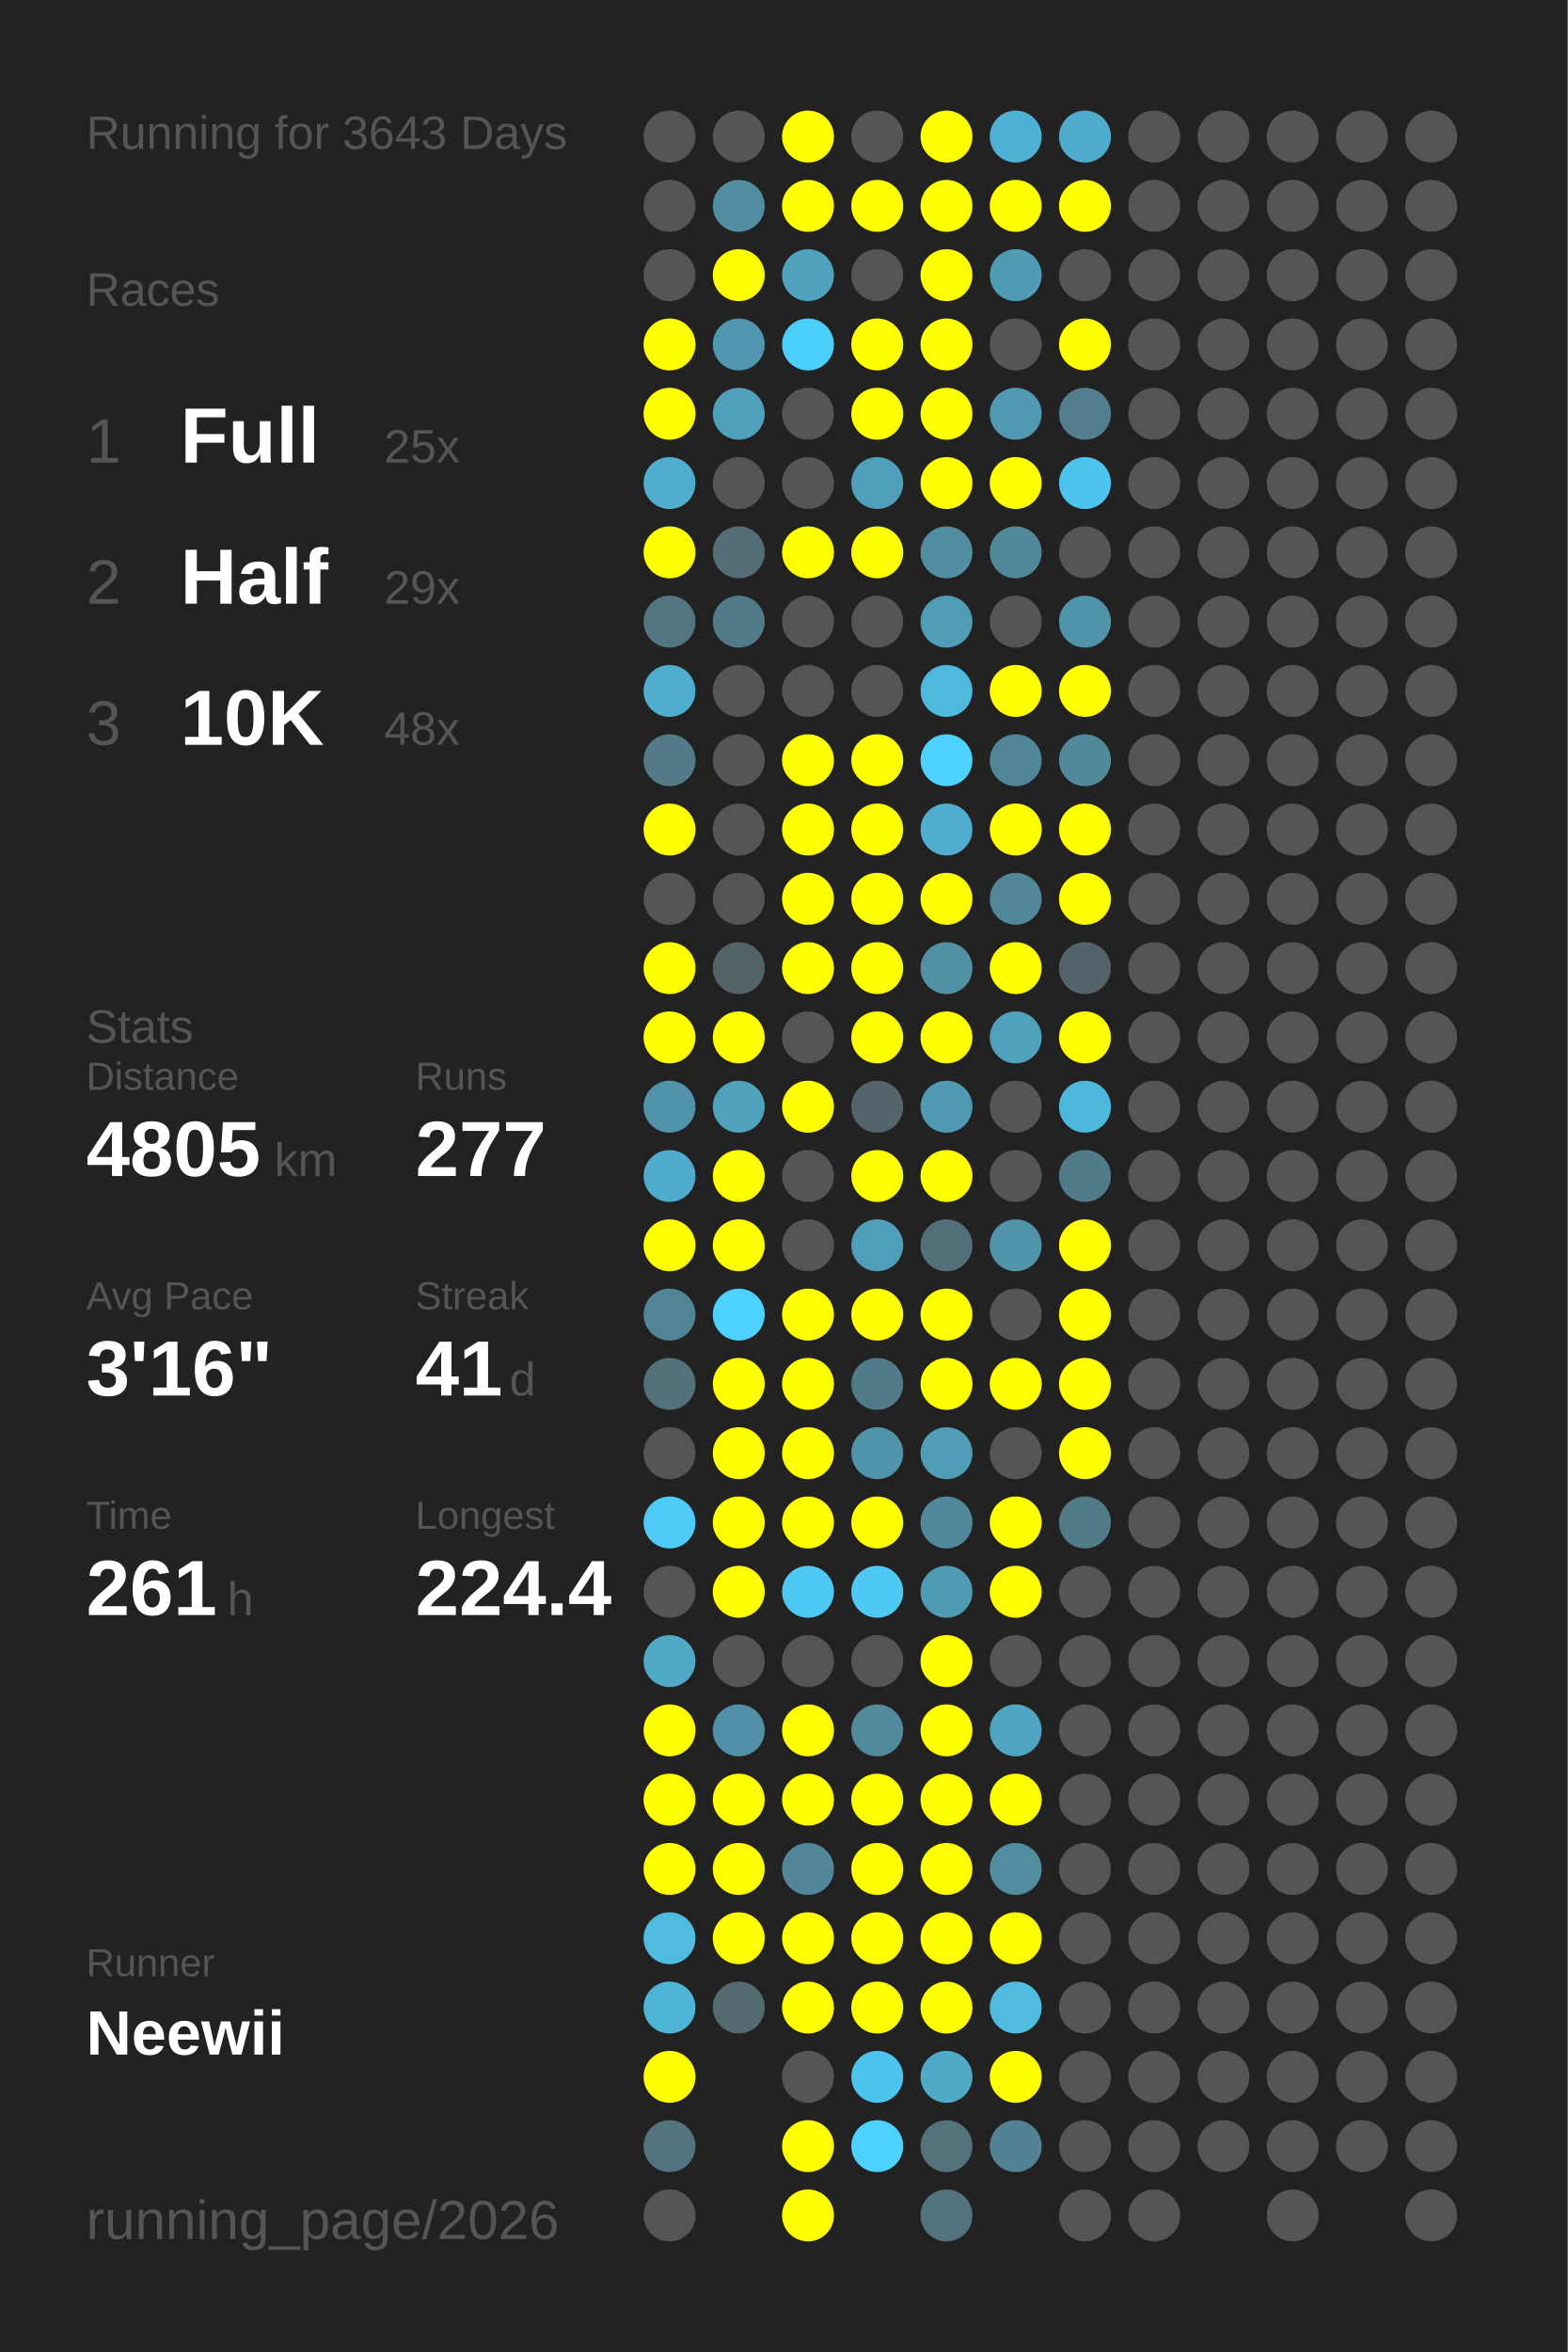
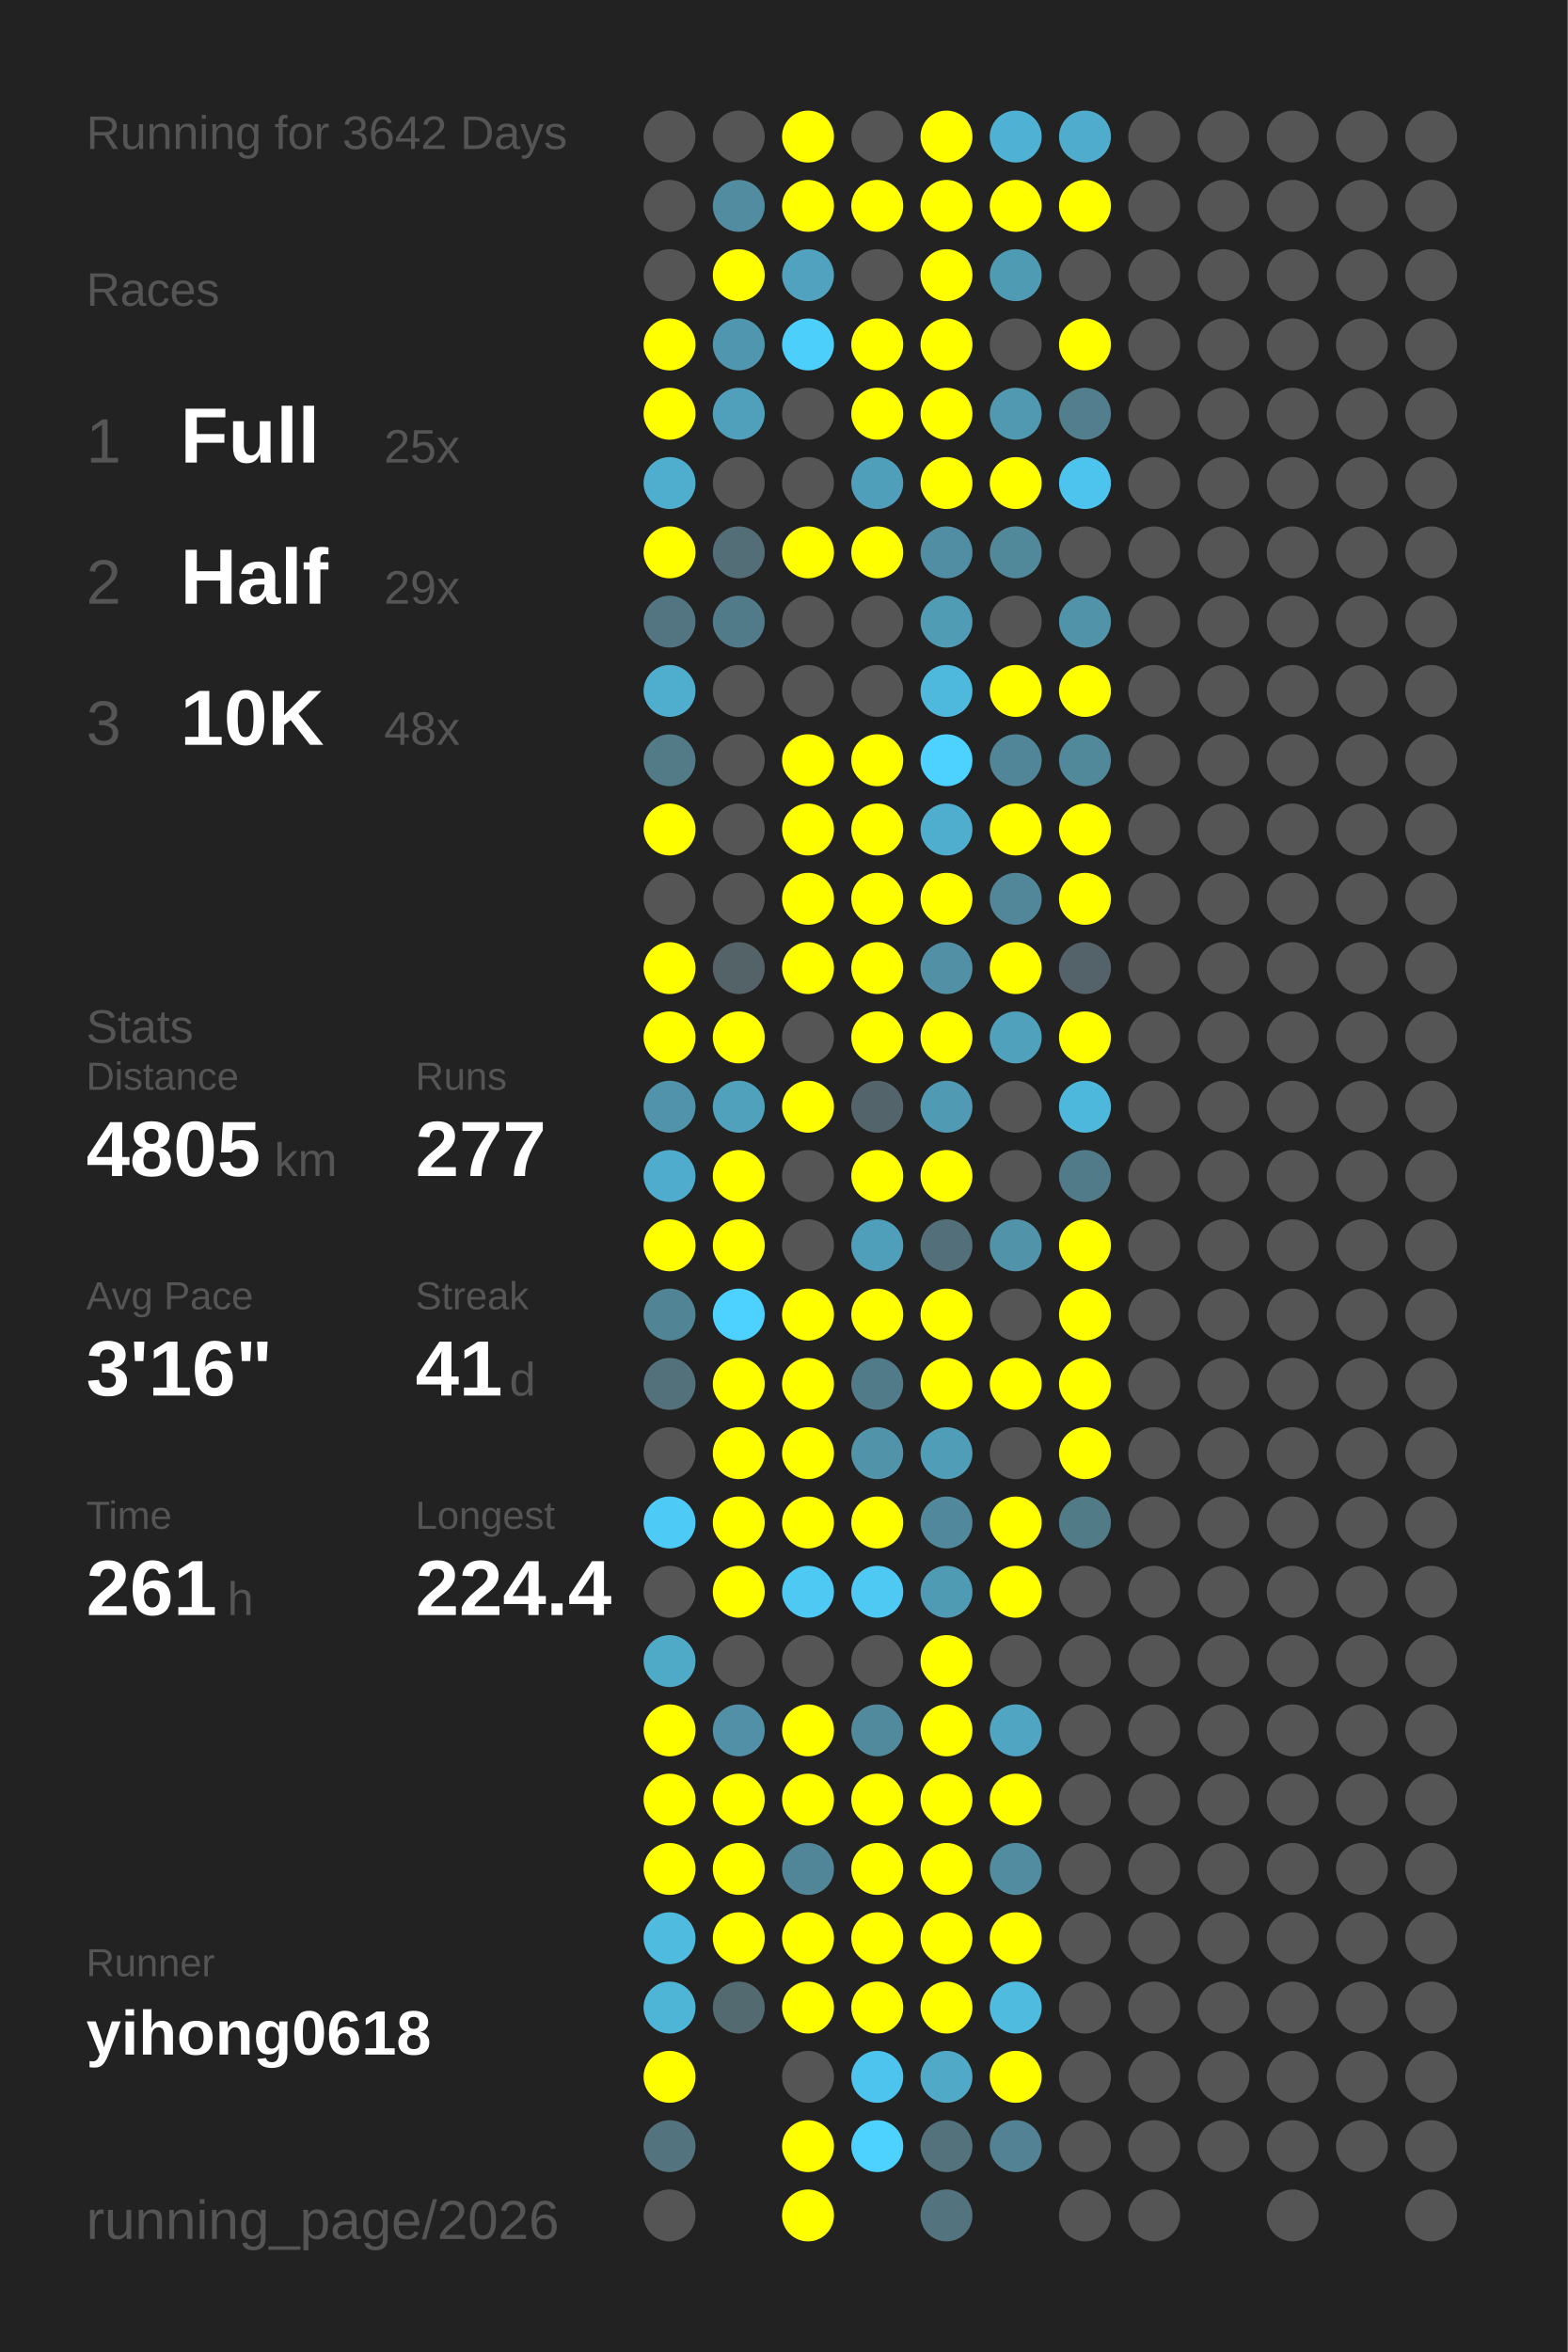
<svg xmlns="http://www.w3.org/2000/svg" baseProfile="full" height="300mm" version="1.1" viewBox="0,0,200,300" width="200mm">
  <defs />
  <rect fill="#222222" height="300" width="200" x="0" y="0" />
-   <text fill="#555555" style="font-size:6px; font-family:Arial;" x="11" y="19">Running for 3643 Days</text>
+   <text fill="#555555" style="font-size:6px; font-family:Arial;" x="11" y="19">Running for 3642 Days</text>
  <text fill="#555555" style="font-size:6px; font-family:Arial;" x="11" y="39">Races</text>
  <text fill="#555555" style="font-size:8px; font-family:Arial;" x="11" y="59">1</text>
  <text fill="#FFFFFF" style="font-size:10px; font-family:Arial; font-weight:bold;" x="23" y="59">Full</text>
  <text fill="#555555" style="font-size:6px; font-family:Arial;" x="49" y="59">25x</text>
  <text fill="#555555" style="font-size:8px; font-family:Arial;" x="11" y="77">2</text>
  <text fill="#FFFFFF" style="font-size:10px; font-family:Arial; font-weight:bold;" x="23" y="77">Half</text>
  <text fill="#555555" style="font-size:6px; font-family:Arial;" x="49" y="77">29x</text>
  <text fill="#555555" style="font-size:8px; font-family:Arial;" x="11" y="95">3</text>
  <text fill="#FFFFFF" style="font-size:10px; font-family:Arial; font-weight:bold;" x="23" y="95">10K</text>
  <text fill="#555555" style="font-size:6px; font-family:Arial;" x="49" y="95">48x</text>
  <text fill="#555555" style="font-size:6px; font-family:Arial;" x="11" y="133">Stats</text>
  <text fill="#555555" style="font-size:5px; font-family:Arial;" x="11" y="139">Distance</text>
  <text fill="#FFFFFF" style="font-size:10px; font-family:Arial; font-weight:bold;" x="11" y="150">4805</text>
  <text fill="#555555" style="font-size:6px; font-family:Arial;" x="35" y="150">km</text>
  <text fill="#555555" style="font-size:5px; font-family:Arial;" x="53" y="139">Runs</text>
  <text fill="#FFFFFF" style="font-size:10px; font-family:Arial; font-weight:bold;" x="53" y="150">277</text>
  <text fill="#555555" style="font-size:5px; font-family:Arial;" x="11" y="167">Avg Pace</text>
  <text fill="#FFFFFF" style="font-size:10px; font-family:Arial; font-weight:bold;" x="11" y="178">3'16"</text>
  <text fill="#555555" style="font-size:5px; font-family:Arial;" x="53" y="167">Streak</text>
  <text fill="#FFFFFF" style="font-size:10px; font-family:Arial; font-weight:bold;" x="53" y="178">41</text>
  <text fill="#555555" style="font-size:6px; font-family:Arial;" x="65" y="178">d</text>
  <text fill="#555555" style="font-size:5px; font-family:Arial;" x="11" y="195">Time</text>
  <text fill="#FFFFFF" style="font-size:10px; font-family:Arial; font-weight:bold;" x="11" y="206">261</text>
  <text fill="#555555" style="font-size:6px; font-family:Arial;" x="29" y="206">h</text>
  <text fill="#555555" style="font-size:5px; font-family:Arial;" x="53" y="195">Longest</text>
  <text fill="#FFFFFF" style="font-size:10px; font-family:Arial; font-weight:bold;" x="53" y="206">224.4</text>
  <text fill="#555555" style="font-size:5px; font-family:Arial;" x="11" y="252.065">Runner</text>
-   <text fill="#FFFFFF" style="font-size:8px; font-family:Arial; font-weight:bold;" x="11" y="262.065">Neewii</text>
+   <text fill="#FFFFFF" style="font-size:8px; font-family:Arial; font-weight:bold;" x="11" y="262.065">yihong0618</text>
  <text fill="#555555" style="font-size:7px; font-family:Arial;" x="11" y="285.581">running_page/2026</text>
  <circle cx="85.417" cy="17.419" fill="#555555" r="3.312" />
  <circle cx="85.417" cy="26.258" fill="#555555" r="3.312" />
  <circle cx="85.417" cy="35.097" fill="#555555" r="3.312" />
  <circle cx="85.417" cy="43.935" fill="#FFFF00" r="3.312" />
  <circle cx="85.417" cy="52.774" fill="#FFFF00" r="3.312" />
  <circle cx="85.417" cy="61.613" fill="#4fadcd" r="3.312" />
  <circle cx="85.417" cy="70.452" fill="#FFFF00" r="3.312" />
  <circle cx="85.417" cy="79.29" fill="#527581" r="3.312" />
  <circle cx="85.417" cy="88.129" fill="#4fadcd" r="3.312" />
  <circle cx="85.417" cy="96.968" fill="#527a87" r="3.312" />
  <circle cx="85.417" cy="105.806" fill="#FFFF00" r="3.312" />
  <circle cx="85.417" cy="114.645" fill="#555555" r="3.312" />
  <circle cx="85.417" cy="123.484" fill="#FFFF00" r="3.312" />
  <circle cx="85.417" cy="132.323" fill="#FFFF00" r="3.312" />
  <circle cx="85.417" cy="141.161" fill="#5093aa" r="3.312" />
  <circle cx="85.417" cy="150" fill="#4faccc" r="3.312" />
  <circle cx="85.417" cy="158.839" fill="#FFFF00" r="3.312" />
  <circle cx="85.417" cy="167.677" fill="#518596" r="3.312" />
  <circle cx="85.417" cy="176.516" fill="#53717b" r="3.312" />
  <circle cx="85.417" cy="185.355" fill="#555555" r="3.312" />
  <circle cx="85.417" cy="194.194" fill="#4dcbf6" r="3.312" />
  <circle cx="85.417" cy="203.032" fill="#555555" r="3.312" />
  <circle cx="85.417" cy="211.871" fill="#4faac8" r="3.312" />
  <circle cx="85.417" cy="220.71" fill="#FFFF00" r="3.312" />
  <circle cx="85.417" cy="229.548" fill="#FFFF00" r="3.312" />
  <circle cx="85.417" cy="238.387" fill="#FFFF00" r="3.312" />
  <circle cx="85.417" cy="247.226" fill="#4ebbdf" r="3.312" />
  <circle cx="85.417" cy="256.065" fill="#4eb5d7" r="3.312" />
  <circle cx="85.417" cy="264.903" fill="#FFFF00" r="3.312" />
  <circle cx="85.417" cy="273.742" fill="#53737e" r="3.312" />
  <circle cx="85.417" cy="282.581" fill="#555555" r="3.312" />
  <circle cx="94.25" cy="17.419" fill="#555555" r="3.312" />
  <circle cx="94.25" cy="26.258" fill="#518ca0" r="3.312" />
  <circle cx="94.25" cy="35.097" fill="#FFFF00" r="3.312" />
  <circle cx="94.25" cy="43.935" fill="#5096ae" r="3.312" />
  <circle cx="94.25" cy="52.774" fill="#50a0bb" r="3.312" />
  <circle cx="94.25" cy="61.613" fill="#555555" r="3.312" />
  <circle cx="94.25" cy="70.452" fill="#536e77" r="3.312" />
  <circle cx="94.25" cy="79.29" fill="#527b89" r="3.312" />
  <circle cx="94.25" cy="88.129" fill="#555555" r="3.312" />
  <circle cx="94.25" cy="96.968" fill="#555555" r="3.312" />
  <circle cx="94.25" cy="105.806" fill="#555555" r="3.312" />
  <circle cx="94.25" cy="114.645" fill="#555555" r="3.312" />
  <circle cx="94.25" cy="123.484" fill="#546368" r="3.312" />
  <circle cx="94.25" cy="132.323" fill="#FFFF00" r="3.312" />
  <circle cx="94.25" cy="141.161" fill="#50a1bc" r="3.312" />
  <circle cx="94.25" cy="150" fill="#FFFF00" r="3.312" />
  <circle cx="94.25" cy="158.839" fill="#FFFF00" r="3.312" />
  <circle cx="94.25" cy="167.677" fill="#4dd1fe" r="3.312" />
  <circle cx="94.25" cy="176.516" fill="#FFFF00" r="3.312" />
  <circle cx="94.25" cy="185.355" fill="#FFFF00" r="3.312" />
  <circle cx="94.25" cy="194.194" fill="#FFFF00" r="3.312" />
  <circle cx="94.25" cy="203.032" fill="#FFFF00" r="3.312" />
  <circle cx="94.25" cy="211.871" fill="#555555" r="3.312" />
  <circle cx="94.25" cy="220.71" fill="#5190a6" r="3.312" />
  <circle cx="94.25" cy="229.548" fill="#FFFF00" r="3.312" />
  <circle cx="94.25" cy="238.387" fill="#FFFF00" r="3.312" />
  <circle cx="94.25" cy="247.226" fill="#FFFF00" r="3.312" />
  <circle cx="94.25" cy="256.065" fill="#536a71" r="3.312" />
  <circle cx="103.083" cy="17.419" fill="#FFFF00" r="3.312" />
  <circle cx="103.083" cy="26.258" fill="#FFFF00" r="3.312" />
  <circle cx="103.083" cy="35.097" fill="#50a2be" r="3.312" />
  <circle cx="103.083" cy="43.935" fill="#4dcffb" r="3.312" />
  <circle cx="103.083" cy="52.774" fill="#555555" r="3.312" />
  <circle cx="103.083" cy="61.613" fill="#555555" r="3.312" />
  <circle cx="103.083" cy="70.452" fill="#FFFF00" r="3.312" />
  <circle cx="103.083" cy="79.29" fill="#555555" r="3.312" />
  <circle cx="103.083" cy="88.129" fill="#555555" r="3.312" />
  <circle cx="103.083" cy="96.968" fill="#FFFF00" r="3.312" />
  <circle cx="103.083" cy="105.806" fill="#FFFF00" r="3.312" />
  <circle cx="103.083" cy="114.645" fill="#FFFF00" r="3.312" />
  <circle cx="103.083" cy="123.484" fill="#FFFF00" r="3.312" />
  <circle cx="103.083" cy="132.323" fill="#555555" r="3.312" />
  <circle cx="103.083" cy="141.161" fill="#FFFF00" r="3.312" />
  <circle cx="103.083" cy="150" fill="#555555" r="3.312" />
  <circle cx="103.083" cy="158.839" fill="#555555" r="3.312" />
  <circle cx="103.083" cy="167.677" fill="#FFFF00" r="3.312" />
  <circle cx="103.083" cy="176.516" fill="#FFFF00" r="3.312" />
  <circle cx="103.083" cy="185.355" fill="#FFFF00" r="3.312" />
  <circle cx="103.083" cy="194.194" fill="#FFFF00" r="3.312" />
  <circle cx="103.083" cy="203.032" fill="#4dc9f3" r="3.312" />
  <circle cx="103.083" cy="211.871" fill="#555555" r="3.312" />
  <circle cx="103.083" cy="220.71" fill="#FFFF00" r="3.312" />
  <circle cx="103.083" cy="229.548" fill="#FFFF00" r="3.312" />
  <circle cx="103.083" cy="238.387" fill="#518698" r="3.312" />
  <circle cx="103.083" cy="247.226" fill="#FFFF00" r="3.312" />
  <circle cx="103.083" cy="256.065" fill="#FFFF00" r="3.312" />
  <circle cx="103.083" cy="264.903" fill="#555555" r="3.312" />
  <circle cx="103.083" cy="273.742" fill="#FFFF00" r="3.312" />
  <circle cx="103.083" cy="282.581" fill="#FFFF00" r="3.312" />
  <circle cx="111.917" cy="17.419" fill="#555555" r="3.312" />
  <circle cx="111.917" cy="26.258" fill="#FFFF00" r="3.312" />
  <circle cx="111.917" cy="35.097" fill="#555555" r="3.312" />
  <circle cx="111.917" cy="43.935" fill="#FFFF00" r="3.312" />
  <circle cx="111.917" cy="52.774" fill="#FFFF00" r="3.312" />
  <circle cx="111.917" cy="61.613" fill="#509fba" r="3.312" />
  <circle cx="111.917" cy="70.452" fill="#FFFF00" r="3.312" />
  <circle cx="111.917" cy="79.29" fill="#555555" r="3.312" />
  <circle cx="111.917" cy="88.129" fill="#555555" r="3.312" />
  <circle cx="111.917" cy="96.968" fill="#FFFF00" r="3.312" />
  <circle cx="111.917" cy="105.806" fill="#FFFF00" r="3.312" />
  <circle cx="111.917" cy="114.645" fill="#FFFF00" r="3.312" />
  <circle cx="111.917" cy="123.484" fill="#FFFF00" r="3.312" />
  <circle cx="111.917" cy="132.323" fill="#FFFF00" r="3.312" />
  <circle cx="111.917" cy="141.161" fill="#53656b" r="3.312" />
  <circle cx="111.917" cy="150" fill="#FFFF00" r="3.312" />
  <circle cx="111.917" cy="158.839" fill="#509fba" r="3.312" />
  <circle cx="111.917" cy="167.677" fill="#FFFF00" r="3.312" />
  <circle cx="111.917" cy="176.516" fill="#527b89" r="3.312" />
  <circle cx="111.917" cy="185.355" fill="#5193a9" r="3.312" />
  <circle cx="111.917" cy="194.194" fill="#FFFF00" r="3.312" />
  <circle cx="111.917" cy="203.032" fill="#4dc9f3" r="3.312" />
  <circle cx="111.917" cy="211.871" fill="#555555" r="3.312" />
  <circle cx="111.917" cy="220.71" fill="#518a9d" r="3.312" />
  <circle cx="111.917" cy="229.548" fill="#FFFF00" r="3.312" />
  <circle cx="111.917" cy="238.387" fill="#FFFF00" r="3.312" />
  <circle cx="111.917" cy="247.226" fill="#FFFF00" r="3.312" />
  <circle cx="111.917" cy="256.065" fill="#FFFF00" r="3.312" />
  <circle cx="111.917" cy="264.903" fill="#4dc4ed" r="3.312" />
  <circle cx="111.917" cy="273.742" fill="#4dd1fe" r="3.312" />
  <circle cx="120.75" cy="17.419" fill="#FFFF00" r="3.312" />
  <circle cx="120.75" cy="26.258" fill="#FFFF00" r="3.312" />
  <circle cx="120.75" cy="35.097" fill="#FFFF00" r="3.312" />
  <circle cx="120.75" cy="43.935" fill="#FFFF00" r="3.312" />
  <circle cx="120.75" cy="52.774" fill="#FFFF00" r="3.312" />
  <circle cx="120.75" cy="61.613" fill="#FFFF00" r="3.312" />
  <circle cx="120.75" cy="70.452" fill="#518ea3" r="3.312" />
  <circle cx="120.75" cy="79.29" fill="#509cb5" r="3.312" />
  <circle cx="120.75" cy="88.129" fill="#4eb9dd" r="3.312" />
  <circle cx="120.75" cy="96.968" fill="#4dd1fe" r="3.312" />
  <circle cx="120.75" cy="105.806" fill="#4fadcd" r="3.312" />
  <circle cx="120.75" cy="114.645" fill="#FFFF00" r="3.312" />
  <circle cx="120.75" cy="123.484" fill="#5190a5" r="3.312" />
  <circle cx="120.75" cy="132.323" fill="#FFFF00" r="3.312" />
  <circle cx="120.75" cy="141.161" fill="#509ab4" r="3.312" />
  <circle cx="120.75" cy="150" fill="#FFFF00" r="3.312" />
  <circle cx="120.75" cy="158.839" fill="#536f79" r="3.312" />
  <circle cx="120.75" cy="167.677" fill="#FFFF00" r="3.312" />
  <circle cx="120.75" cy="176.516" fill="#FFFF00" r="3.312" />
  <circle cx="120.75" cy="185.355" fill="#509db8" r="3.312" />
  <circle cx="120.75" cy="194.194" fill="#51889b" r="3.312" />
  <circle cx="120.75" cy="203.032" fill="#509bb4" r="3.312" />
  <circle cx="120.75" cy="211.871" fill="#FFFF00" r="3.312" />
  <circle cx="120.75" cy="220.71" fill="#FFFF00" r="3.312" />
  <circle cx="120.75" cy="229.548" fill="#FFFF00" r="3.312" />
  <circle cx="120.75" cy="238.387" fill="#FFFF00" r="3.312" />
  <circle cx="120.75" cy="247.226" fill="#FFFF00" r="3.312" />
  <circle cx="120.75" cy="256.065" fill="#FFFF00" r="3.312" />
  <circle cx="120.75" cy="264.903" fill="#4fa9c7" r="3.312" />
  <circle cx="120.75" cy="273.742" fill="#53727c" r="3.312" />
  <circle cx="120.75" cy="282.581" fill="#53737f" r="3.312" />
  <circle cx="129.583" cy="17.419" fill="#4fb2d4" r="3.312" />
  <circle cx="129.583" cy="26.258" fill="#FFFF00" r="3.312" />
  <circle cx="129.583" cy="35.097" fill="#509bb4" r="3.312" />
  <circle cx="129.583" cy="43.935" fill="#555555" r="3.312" />
  <circle cx="129.583" cy="52.774" fill="#5099b1" r="3.312" />
  <circle cx="129.583" cy="61.613" fill="#FFFF00" r="3.312" />
  <circle cx="129.583" cy="70.452" fill="#51899b" r="3.312" />
  <circle cx="129.583" cy="79.29" fill="#555555" r="3.312" />
  <circle cx="129.583" cy="88.129" fill="#FFFF00" r="3.312" />
  <circle cx="129.583" cy="96.968" fill="#518698" r="3.312" />
  <circle cx="129.583" cy="105.806" fill="#FFFF00" r="3.312" />
  <circle cx="129.583" cy="114.645" fill="#518799" r="3.312" />
  <circle cx="129.583" cy="123.484" fill="#FFFF00" r="3.312" />
  <circle cx="129.583" cy="132.323" fill="#50a1bc" r="3.312" />
  <circle cx="129.583" cy="141.161" fill="#555555" r="3.312" />
  <circle cx="129.583" cy="150" fill="#555555" r="3.312" />
  <circle cx="129.583" cy="158.839" fill="#5193a9" r="3.312" />
  <circle cx="129.583" cy="167.677" fill="#555555" r="3.312" />
  <circle cx="129.583" cy="176.516" fill="#FFFF00" r="3.312" />
  <circle cx="129.583" cy="185.355" fill="#555555" r="3.312" />
  <circle cx="129.583" cy="194.194" fill="#FFFF00" r="3.312" />
  <circle cx="129.583" cy="203.032" fill="#FFFF00" r="3.312" />
  <circle cx="129.583" cy="211.871" fill="#555555" r="3.312" />
  <circle cx="129.583" cy="220.71" fill="#4fa5c2" r="3.312" />
  <circle cx="129.583" cy="229.548" fill="#FFFF00" r="3.312" />
  <circle cx="129.583" cy="238.387" fill="#518ca0" r="3.312" />
  <circle cx="129.583" cy="247.226" fill="#FFFF00" r="3.312" />
  <circle cx="129.583" cy="256.065" fill="#4ebbdf" r="3.312" />
  <circle cx="129.583" cy="264.903" fill="#FFFF00" r="3.312" />
  <circle cx="129.583" cy="273.742" fill="#528293" r="3.312" />
  <circle cx="138.417" cy="17.419" fill="#4faccc" r="3.312" />
  <circle cx="138.417" cy="26.258" fill="#FFFF00" r="3.312" />
  <circle cx="138.417" cy="35.097" fill="#555555" r="3.312" />
  <circle cx="138.417" cy="43.935" fill="#FFFF00" r="3.312" />
  <circle cx="138.417" cy="52.774" fill="#527e8d" r="3.312" />
  <circle cx="138.417" cy="61.613" fill="#4dc4ed" r="3.312" />
  <circle cx="138.417" cy="70.452" fill="#555555" r="3.312" />
  <circle cx="138.417" cy="79.29" fill="#5193a9" r="3.312" />
  <circle cx="138.417" cy="88.129" fill="#FFFF00" r="3.312" />
  <circle cx="138.417" cy="96.968" fill="#51889a" r="3.312" />
  <circle cx="138.417" cy="105.806" fill="#FFFF00" r="3.312" />
  <circle cx="138.417" cy="114.645" fill="#FFFF00" r="3.312" />
  <circle cx="138.417" cy="123.484" fill="#546369" r="3.312" />
  <circle cx="138.417" cy="132.323" fill="#FFFF00" r="3.312" />
  <circle cx="138.417" cy="141.161" fill="#4eb8dc" r="3.312" />
  <circle cx="138.417" cy="150" fill="#527b89" r="3.312" />
  <circle cx="138.417" cy="158.839" fill="#FFFF00" r="3.312" />
  <circle cx="138.417" cy="167.677" fill="#FFFF00" r="3.312" />
  <circle cx="138.417" cy="176.516" fill="#FFFF00" r="3.312" />
  <circle cx="138.417" cy="185.355" fill="#FFFF00" r="3.312" />
  <circle cx="138.417" cy="194.194" fill="#527b88" r="3.312" />
  <circle cx="138.417" cy="203.032" fill="#555555" r="3.312" />
  <circle cx="138.417" cy="211.871" fill="#555555" r="3.312" />
  <circle cx="138.417" cy="220.71" fill="#555555" r="3.312" />
  <circle cx="138.417" cy="229.548" fill="#555555" r="3.312" />
  <circle cx="138.417" cy="238.387" fill="#555555" r="3.312" />
  <circle cx="138.417" cy="247.226" fill="#555555" r="3.312" />
  <circle cx="138.417" cy="256.065" fill="#555555" r="3.312" />
  <circle cx="138.417" cy="264.903" fill="#555555" r="3.312" />
  <circle cx="138.417" cy="273.742" fill="#555555" r="3.312" />
  <circle cx="138.417" cy="282.581" fill="#555555" r="3.312" />
  <circle cx="147.25" cy="17.419" fill="#555555" r="3.312" />
  <circle cx="147.25" cy="26.258" fill="#555555" r="3.312" />
  <circle cx="147.25" cy="35.097" fill="#555555" r="3.312" />
  <circle cx="147.25" cy="43.935" fill="#555555" r="3.312" />
  <circle cx="147.25" cy="52.774" fill="#555555" r="3.312" />
  <circle cx="147.25" cy="61.613" fill="#555555" r="3.312" />
  <circle cx="147.25" cy="70.452" fill="#555555" r="3.312" />
  <circle cx="147.25" cy="79.29" fill="#555555" r="3.312" />
  <circle cx="147.25" cy="88.129" fill="#555555" r="3.312" />
  <circle cx="147.25" cy="96.968" fill="#555555" r="3.312" />
  <circle cx="147.25" cy="105.806" fill="#555555" r="3.312" />
  <circle cx="147.25" cy="114.645" fill="#555555" r="3.312" />
  <circle cx="147.25" cy="123.484" fill="#555555" r="3.312" />
  <circle cx="147.25" cy="132.323" fill="#555555" r="3.312" />
  <circle cx="147.25" cy="141.161" fill="#555555" r="3.312" />
  <circle cx="147.25" cy="150" fill="#555555" r="3.312" />
  <circle cx="147.25" cy="158.839" fill="#555555" r="3.312" />
  <circle cx="147.25" cy="167.677" fill="#555555" r="3.312" />
  <circle cx="147.25" cy="176.516" fill="#555555" r="3.312" />
  <circle cx="147.25" cy="185.355" fill="#555555" r="3.312" />
  <circle cx="147.25" cy="194.194" fill="#555555" r="3.312" />
  <circle cx="147.25" cy="203.032" fill="#555555" r="3.312" />
  <circle cx="147.25" cy="211.871" fill="#555555" r="3.312" />
  <circle cx="147.25" cy="220.71" fill="#555555" r="3.312" />
  <circle cx="147.25" cy="229.548" fill="#555555" r="3.312" />
  <circle cx="147.25" cy="238.387" fill="#555555" r="3.312" />
  <circle cx="147.25" cy="247.226" fill="#555555" r="3.312" />
  <circle cx="147.25" cy="256.065" fill="#555555" r="3.312" />
  <circle cx="147.25" cy="264.903" fill="#555555" r="3.312" />
  <circle cx="147.25" cy="273.742" fill="#555555" r="3.312" />
  <circle cx="147.25" cy="282.581" fill="#555555" r="3.312" />
  <circle cx="156.083" cy="17.419" fill="#555555" r="3.312" />
  <circle cx="156.083" cy="26.258" fill="#555555" r="3.312" />
  <circle cx="156.083" cy="35.097" fill="#555555" r="3.312" />
  <circle cx="156.083" cy="43.935" fill="#555555" r="3.312" />
  <circle cx="156.083" cy="52.774" fill="#555555" r="3.312" />
  <circle cx="156.083" cy="61.613" fill="#555555" r="3.312" />
  <circle cx="156.083" cy="70.452" fill="#555555" r="3.312" />
  <circle cx="156.083" cy="79.29" fill="#555555" r="3.312" />
  <circle cx="156.083" cy="88.129" fill="#555555" r="3.312" />
  <circle cx="156.083" cy="96.968" fill="#555555" r="3.312" />
  <circle cx="156.083" cy="105.806" fill="#555555" r="3.312" />
  <circle cx="156.083" cy="114.645" fill="#555555" r="3.312" />
  <circle cx="156.083" cy="123.484" fill="#555555" r="3.312" />
  <circle cx="156.083" cy="132.323" fill="#555555" r="3.312" />
  <circle cx="156.083" cy="141.161" fill="#555555" r="3.312" />
  <circle cx="156.083" cy="150" fill="#555555" r="3.312" />
  <circle cx="156.083" cy="158.839" fill="#555555" r="3.312" />
  <circle cx="156.083" cy="167.677" fill="#555555" r="3.312" />
  <circle cx="156.083" cy="176.516" fill="#555555" r="3.312" />
  <circle cx="156.083" cy="185.355" fill="#555555" r="3.312" />
  <circle cx="156.083" cy="194.194" fill="#555555" r="3.312" />
  <circle cx="156.083" cy="203.032" fill="#555555" r="3.312" />
  <circle cx="156.083" cy="211.871" fill="#555555" r="3.312" />
  <circle cx="156.083" cy="220.71" fill="#555555" r="3.312" />
  <circle cx="156.083" cy="229.548" fill="#555555" r="3.312" />
  <circle cx="156.083" cy="238.387" fill="#555555" r="3.312" />
  <circle cx="156.083" cy="247.226" fill="#555555" r="3.312" />
  <circle cx="156.083" cy="256.065" fill="#555555" r="3.312" />
  <circle cx="156.083" cy="264.903" fill="#555555" r="3.312" />
  <circle cx="156.083" cy="273.742" fill="#555555" r="3.312" />
  <circle cx="164.917" cy="17.419" fill="#555555" r="3.312" />
  <circle cx="164.917" cy="26.258" fill="#555555" r="3.312" />
  <circle cx="164.917" cy="35.097" fill="#555555" r="3.312" />
  <circle cx="164.917" cy="43.935" fill="#555555" r="3.312" />
  <circle cx="164.917" cy="52.774" fill="#555555" r="3.312" />
  <circle cx="164.917" cy="61.613" fill="#555555" r="3.312" />
  <circle cx="164.917" cy="70.452" fill="#555555" r="3.312" />
  <circle cx="164.917" cy="79.29" fill="#555555" r="3.312" />
  <circle cx="164.917" cy="88.129" fill="#555555" r="3.312" />
  <circle cx="164.917" cy="96.968" fill="#555555" r="3.312" />
  <circle cx="164.917" cy="105.806" fill="#555555" r="3.312" />
  <circle cx="164.917" cy="114.645" fill="#555555" r="3.312" />
  <circle cx="164.917" cy="123.484" fill="#555555" r="3.312" />
  <circle cx="164.917" cy="132.323" fill="#555555" r="3.312" />
  <circle cx="164.917" cy="141.161" fill="#555555" r="3.312" />
  <circle cx="164.917" cy="150" fill="#555555" r="3.312" />
  <circle cx="164.917" cy="158.839" fill="#555555" r="3.312" />
  <circle cx="164.917" cy="167.677" fill="#555555" r="3.312" />
  <circle cx="164.917" cy="176.516" fill="#555555" r="3.312" />
  <circle cx="164.917" cy="185.355" fill="#555555" r="3.312" />
  <circle cx="164.917" cy="194.194" fill="#555555" r="3.312" />
  <circle cx="164.917" cy="203.032" fill="#555555" r="3.312" />
  <circle cx="164.917" cy="211.871" fill="#555555" r="3.312" />
  <circle cx="164.917" cy="220.71" fill="#555555" r="3.312" />
  <circle cx="164.917" cy="229.548" fill="#555555" r="3.312" />
  <circle cx="164.917" cy="238.387" fill="#555555" r="3.312" />
  <circle cx="164.917" cy="247.226" fill="#555555" r="3.312" />
  <circle cx="164.917" cy="256.065" fill="#555555" r="3.312" />
  <circle cx="164.917" cy="264.903" fill="#555555" r="3.312" />
  <circle cx="164.917" cy="273.742" fill="#555555" r="3.312" />
  <circle cx="164.917" cy="282.581" fill="#555555" r="3.312" />
  <circle cx="173.75" cy="17.419" fill="#555555" r="3.312" />
  <circle cx="173.75" cy="26.258" fill="#555555" r="3.312" />
  <circle cx="173.75" cy="35.097" fill="#555555" r="3.312" />
  <circle cx="173.75" cy="43.935" fill="#555555" r="3.312" />
  <circle cx="173.75" cy="52.774" fill="#555555" r="3.312" />
  <circle cx="173.75" cy="61.613" fill="#555555" r="3.312" />
  <circle cx="173.75" cy="70.452" fill="#555555" r="3.312" />
  <circle cx="173.75" cy="79.29" fill="#555555" r="3.312" />
  <circle cx="173.75" cy="88.129" fill="#555555" r="3.312" />
  <circle cx="173.75" cy="96.968" fill="#555555" r="3.312" />
  <circle cx="173.75" cy="105.806" fill="#555555" r="3.312" />
  <circle cx="173.75" cy="114.645" fill="#555555" r="3.312" />
  <circle cx="173.75" cy="123.484" fill="#555555" r="3.312" />
  <circle cx="173.75" cy="132.323" fill="#555555" r="3.312" />
  <circle cx="173.75" cy="141.161" fill="#555555" r="3.312" />
  <circle cx="173.75" cy="150" fill="#555555" r="3.312" />
  <circle cx="173.75" cy="158.839" fill="#555555" r="3.312" />
  <circle cx="173.75" cy="167.677" fill="#555555" r="3.312" />
  <circle cx="173.75" cy="176.516" fill="#555555" r="3.312" />
  <circle cx="173.75" cy="185.355" fill="#555555" r="3.312" />
  <circle cx="173.75" cy="194.194" fill="#555555" r="3.312" />
  <circle cx="173.75" cy="203.032" fill="#555555" r="3.312" />
  <circle cx="173.75" cy="211.871" fill="#555555" r="3.312" />
  <circle cx="173.75" cy="220.71" fill="#555555" r="3.312" />
  <circle cx="173.75" cy="229.548" fill="#555555" r="3.312" />
  <circle cx="173.75" cy="238.387" fill="#555555" r="3.312" />
  <circle cx="173.75" cy="247.226" fill="#555555" r="3.312" />
  <circle cx="173.75" cy="256.065" fill="#555555" r="3.312" />
  <circle cx="173.75" cy="264.903" fill="#555555" r="3.312" />
  <circle cx="173.75" cy="273.742" fill="#555555" r="3.312" />
  <circle cx="182.583" cy="17.419" fill="#555555" r="3.312" />
  <circle cx="182.583" cy="26.258" fill="#555555" r="3.312" />
  <circle cx="182.583" cy="35.097" fill="#555555" r="3.312" />
  <circle cx="182.583" cy="43.935" fill="#555555" r="3.312" />
  <circle cx="182.583" cy="52.774" fill="#555555" r="3.312" />
  <circle cx="182.583" cy="61.613" fill="#555555" r="3.312" />
  <circle cx="182.583" cy="70.452" fill="#555555" r="3.312" />
  <circle cx="182.583" cy="79.29" fill="#555555" r="3.312" />
  <circle cx="182.583" cy="88.129" fill="#555555" r="3.312" />
  <circle cx="182.583" cy="96.968" fill="#555555" r="3.312" />
  <circle cx="182.583" cy="105.806" fill="#555555" r="3.312" />
  <circle cx="182.583" cy="114.645" fill="#555555" r="3.312" />
  <circle cx="182.583" cy="123.484" fill="#555555" r="3.312" />
  <circle cx="182.583" cy="132.323" fill="#555555" r="3.312" />
  <circle cx="182.583" cy="141.161" fill="#555555" r="3.312" />
  <circle cx="182.583" cy="150" fill="#555555" r="3.312" />
  <circle cx="182.583" cy="158.839" fill="#555555" r="3.312" />
  <circle cx="182.583" cy="167.677" fill="#555555" r="3.312" />
  <circle cx="182.583" cy="176.516" fill="#555555" r="3.312" />
  <circle cx="182.583" cy="185.355" fill="#555555" r="3.312" />
  <circle cx="182.583" cy="194.194" fill="#555555" r="3.312" />
  <circle cx="182.583" cy="203.032" fill="#555555" r="3.312" />
  <circle cx="182.583" cy="211.871" fill="#555555" r="3.312" />
  <circle cx="182.583" cy="220.71" fill="#555555" r="3.312" />
  <circle cx="182.583" cy="229.548" fill="#555555" r="3.312" />
  <circle cx="182.583" cy="238.387" fill="#555555" r="3.312" />
  <circle cx="182.583" cy="247.226" fill="#555555" r="3.312" />
  <circle cx="182.583" cy="256.065" fill="#555555" r="3.312" />
  <circle cx="182.583" cy="264.903" fill="#555555" r="3.312" />
  <circle cx="182.583" cy="273.742" fill="#555555" r="3.312" />
  <circle cx="182.583" cy="282.581" fill="#555555" r="3.312" />
</svg>
